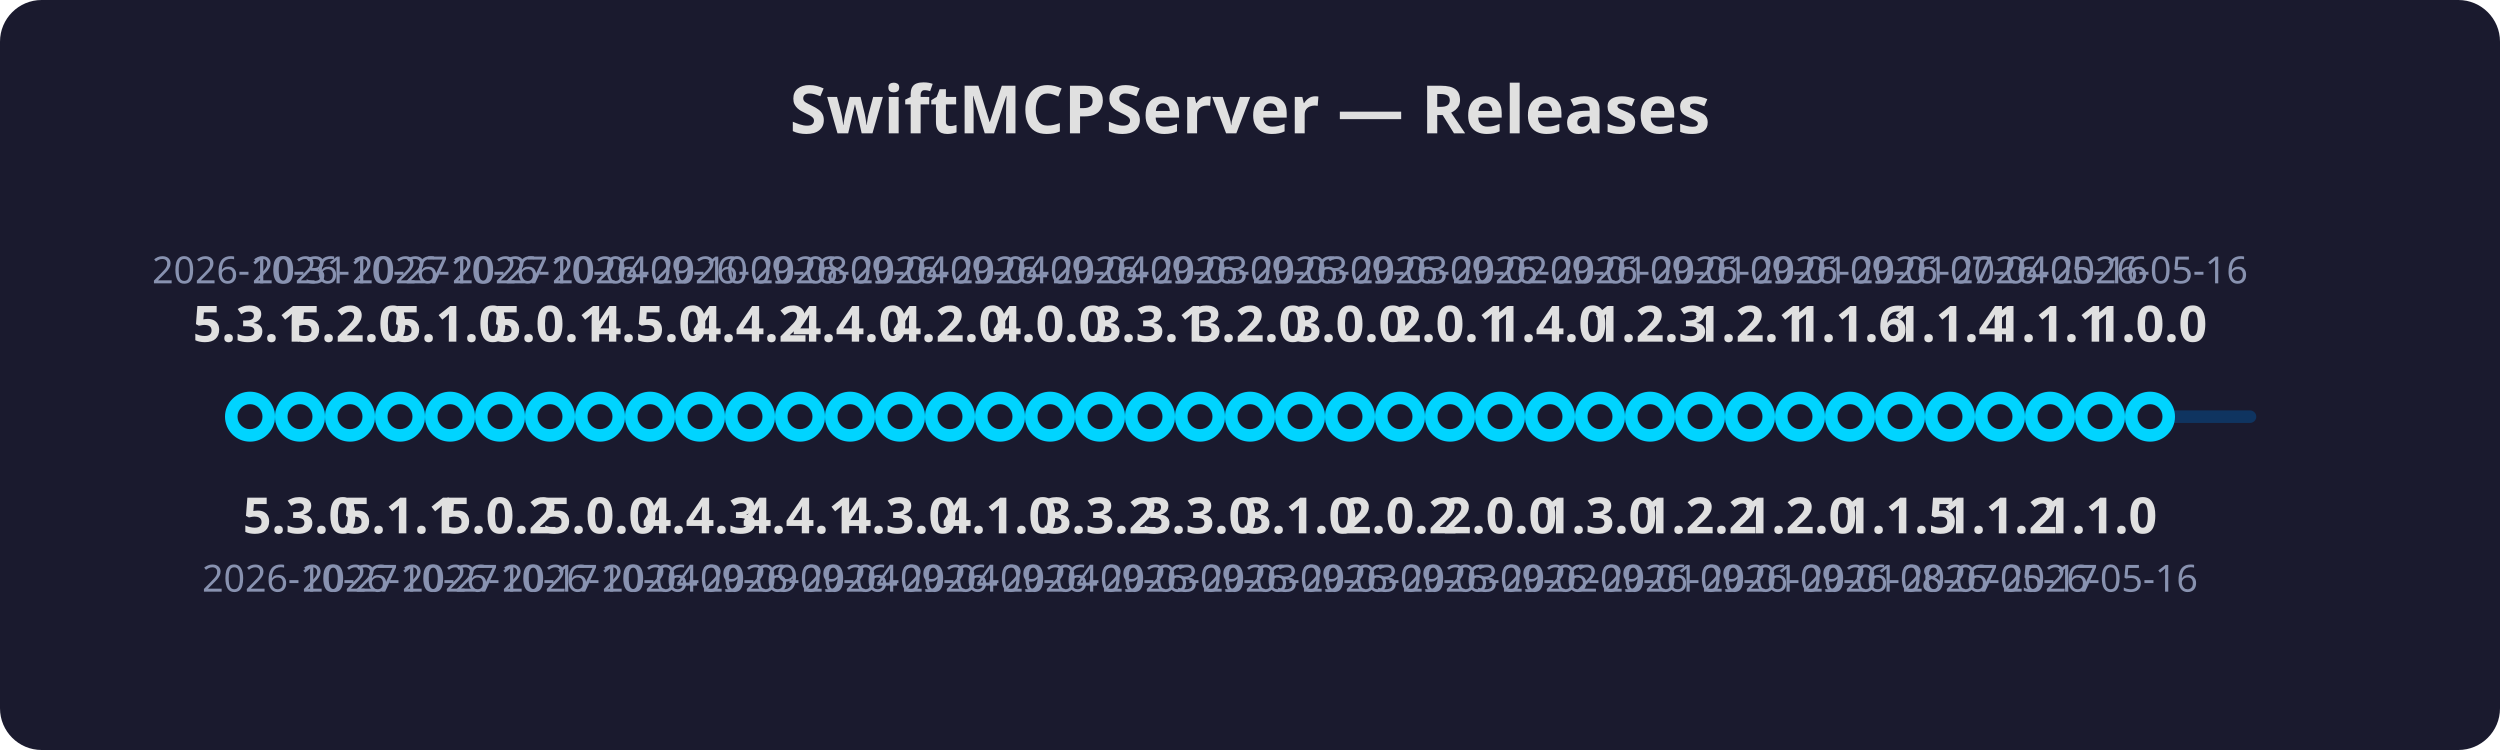
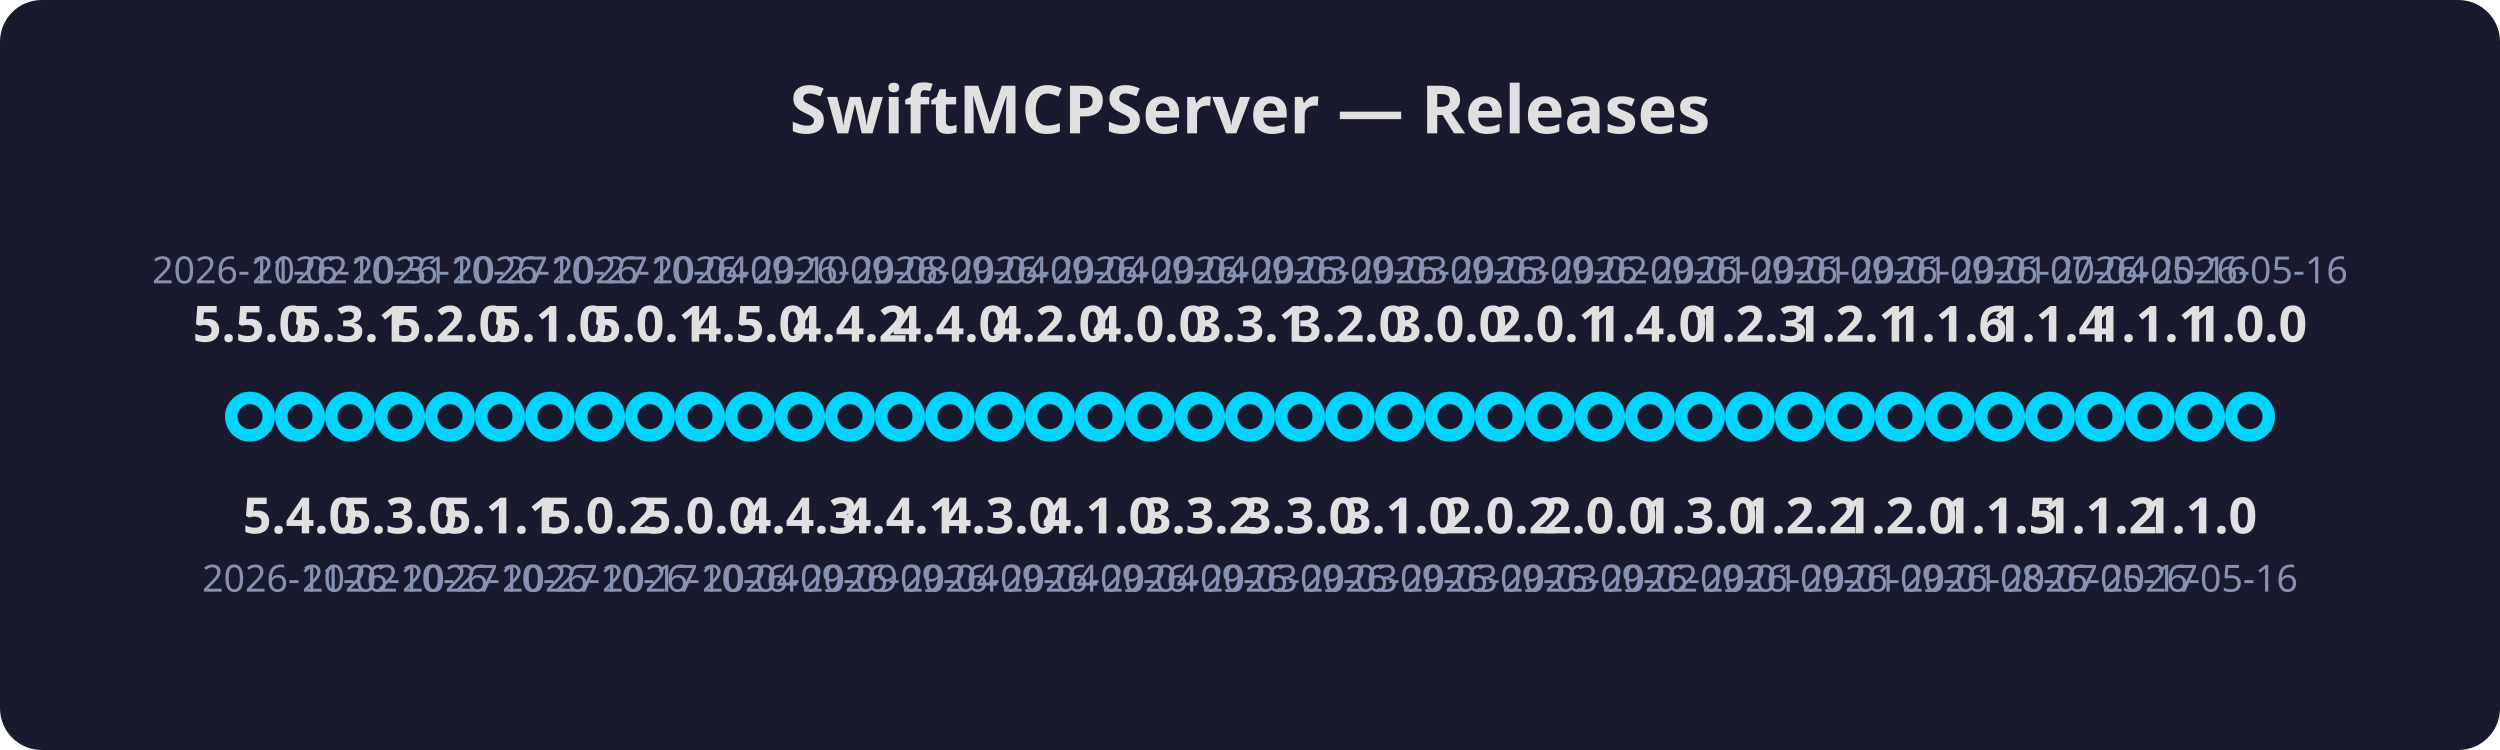
<svg xmlns="http://www.w3.org/2000/svg" width="600" height="180" viewBox="0 0 600 180">
  <rect x="0" y="0" width="600" height="180" rx="10" ry="10" fill="#1a1a2e" />
  <text x="300" y="32" font-family="sans-serif" font-size="16" font-weight="bold" fill="#e0e0e0" text-anchor="middle">SwiftMCPServer — Releases</text>
  <line x1="60" y1="100" x2="540" y2="100" stroke="#0f3460" stroke-width="3" stroke-linecap="round" />
  <circle cx="60" cy="100" r="6" fill="#00d4ff" />
  <circle cx="60" cy="100" r="3" fill="#1a1a2e" />
-   <text x="60" y="82" font-family="sans-serif" font-size="12" font-weight="bold" fill="#e0e0e0" text-anchor="middle">5.3.1</text>
-   <text x="60" y="68" font-family="sans-serif" font-size="9" fill="#8892b0" text-anchor="middle">2026-10-31</text>
+   <text x="60" y="82" font-family="sans-serif" font-size="12" font-weight="bold" fill="#e0e0e0" text-anchor="middle">5.5.0</text>
+   <text x="60" y="68" font-family="sans-serif" font-size="9" fill="#8892b0" text-anchor="middle">2026-11-02</text>
  <circle cx="72" cy="100" r="6" fill="#00d4ff" />
  <circle cx="72" cy="100" r="3" fill="#1a1a2e" />
-   <text x="72" y="128" font-family="sans-serif" font-size="12" font-weight="bold" fill="#e0e0e0" text-anchor="middle">5.3.0</text>
-   <text x="72" y="142" font-family="sans-serif" font-size="9" fill="#8892b0" text-anchor="middle">2026-10-27</text>
+   <text x="72" y="128" font-family="sans-serif" font-size="12" font-weight="bold" fill="#e0e0e0" text-anchor="middle">5.4.0</text>
+   <text x="72" y="142" font-family="sans-serif" font-size="9" fill="#8892b0" text-anchor="middle">2026-11-02</text>
  <circle cx="84" cy="100" r="6" fill="#00d4ff" />
  <circle cx="84" cy="100" r="3" fill="#1a1a2e" />
-   <text x="84" y="82" font-family="sans-serif" font-size="12" font-weight="bold" fill="#e0e0e0" text-anchor="middle">5.2.0</text>
-   <text x="84" y="68" font-family="sans-serif" font-size="9" fill="#8892b0" text-anchor="middle">2026-10-27</text>
+   <text x="84" y="82" font-family="sans-serif" font-size="12" font-weight="bold" fill="#e0e0e0" text-anchor="middle">5.3.1</text>
+   <text x="84" y="68" font-family="sans-serif" font-size="9" fill="#8892b0" text-anchor="middle">2026-10-31</text>
  <circle cx="96" cy="100" r="6" fill="#00d4ff" />
  <circle cx="96" cy="100" r="3" fill="#1a1a2e" />
-   <text x="96" y="128" font-family="sans-serif" font-size="12" font-weight="bold" fill="#e0e0e0" text-anchor="middle">5.1.1</text>
+   <text x="96" y="128" font-family="sans-serif" font-size="12" font-weight="bold" fill="#e0e0e0" text-anchor="middle">5.3.0</text>
  <text x="96" y="142" font-family="sans-serif" font-size="9" fill="#8892b0" text-anchor="middle">2026-10-27</text>
  <circle cx="108" cy="100" r="6" fill="#00d4ff" />
  <circle cx="108" cy="100" r="3" fill="#1a1a2e" />
-   <text x="108" y="82" font-family="sans-serif" font-size="12" font-weight="bold" fill="#e0e0e0" text-anchor="middle">5.1.0</text>
+   <text x="108" y="82" font-family="sans-serif" font-size="12" font-weight="bold" fill="#e0e0e0" text-anchor="middle">5.2.0</text>
  <text x="108" y="68" font-family="sans-serif" font-size="9" fill="#8892b0" text-anchor="middle">2026-10-27</text>
  <circle cx="120" cy="100" r="6" fill="#00d4ff" />
  <circle cx="120" cy="100" r="3" fill="#1a1a2e" />
-   <text x="120" y="128" font-family="sans-serif" font-size="12" font-weight="bold" fill="#e0e0e0" text-anchor="middle">5.0.2</text>
-   <text x="120" y="142" font-family="sans-serif" font-size="9" fill="#8892b0" text-anchor="middle">2026-10-17</text>
+   <text x="120" y="128" font-family="sans-serif" font-size="12" font-weight="bold" fill="#e0e0e0" text-anchor="middle">5.1.1</text>
+   <text x="120" y="142" font-family="sans-serif" font-size="9" fill="#8892b0" text-anchor="middle">2026-10-27</text>
  <circle cx="132" cy="100" r="6" fill="#00d4ff" />
  <circle cx="132" cy="100" r="3" fill="#1a1a2e" />
-   <text x="132" y="82" font-family="sans-serif" font-size="12" font-weight="bold" fill="#e0e0e0" text-anchor="middle">5.0.1</text>
-   <text x="132" y="68" font-family="sans-serif" font-size="9" fill="#8892b0" text-anchor="middle">2026-10-04</text>
+   <text x="132" y="82" font-family="sans-serif" font-size="12" font-weight="bold" fill="#e0e0e0" text-anchor="middle">5.1.0</text>
+   <text x="132" y="68" font-family="sans-serif" font-size="9" fill="#8892b0" text-anchor="middle">2026-10-27</text>
  <circle cx="144" cy="100" r="6" fill="#00d4ff" />
  <circle cx="144" cy="100" r="3" fill="#1a1a2e" />
-   <text x="144" y="128" font-family="sans-serif" font-size="12" font-weight="bold" fill="#e0e0e0" text-anchor="middle">5.0.0</text>
-   <text x="144" y="142" font-family="sans-serif" font-size="9" fill="#8892b0" text-anchor="middle">2026-10-04</text>
+   <text x="144" y="128" font-family="sans-serif" font-size="12" font-weight="bold" fill="#e0e0e0" text-anchor="middle">5.0.2</text>
+   <text x="144" y="142" font-family="sans-serif" font-size="9" fill="#8892b0" text-anchor="middle">2026-10-17</text>
  <circle cx="156" cy="100" r="6" fill="#00d4ff" />
  <circle cx="156" cy="100" r="3" fill="#1a1a2e" />
-   <text x="156" y="82" font-family="sans-serif" font-size="12" font-weight="bold" fill="#e0e0e0" text-anchor="middle">4.5.0</text>
-   <text x="156" y="68" font-family="sans-serif" font-size="9" fill="#8892b0" text-anchor="middle">2026-09-10</text>
+   <text x="156" y="82" font-family="sans-serif" font-size="12" font-weight="bold" fill="#e0e0e0" text-anchor="middle">5.0.1</text>
+   <text x="156" y="68" font-family="sans-serif" font-size="9" fill="#8892b0" text-anchor="middle">2026-10-04</text>
  <circle cx="168" cy="100" r="6" fill="#00d4ff" />
  <circle cx="168" cy="100" r="3" fill="#1a1a2e" />
-   <text x="168" y="128" font-family="sans-serif" font-size="12" font-weight="bold" fill="#e0e0e0" text-anchor="middle">4.4.3</text>
-   <text x="168" y="142" font-family="sans-serif" font-size="9" fill="#8892b0" text-anchor="middle">2026-09-09</text>
+   <text x="168" y="128" font-family="sans-serif" font-size="12" font-weight="bold" fill="#e0e0e0" text-anchor="middle">5.0.0</text>
+   <text x="168" y="142" font-family="sans-serif" font-size="9" fill="#8892b0" text-anchor="middle">2026-10-04</text>
  <circle cx="180" cy="100" r="6" fill="#00d4ff" />
  <circle cx="180" cy="100" r="3" fill="#1a1a2e" />
-   <text x="180" y="82" font-family="sans-serif" font-size="12" font-weight="bold" fill="#e0e0e0" text-anchor="middle">4.4.2</text>
-   <text x="180" y="68" font-family="sans-serif" font-size="9" fill="#8892b0" text-anchor="middle">2026-09-08</text>
+   <text x="180" y="82" font-family="sans-serif" font-size="12" font-weight="bold" fill="#e0e0e0" text-anchor="middle">4.5.0</text>
+   <text x="180" y="68" font-family="sans-serif" font-size="9" fill="#8892b0" text-anchor="middle">2026-09-10</text>
  <circle cx="192" cy="100" r="6" fill="#00d4ff" />
  <circle cx="192" cy="100" r="3" fill="#1a1a2e" />
-   <text x="192" y="128" font-family="sans-serif" font-size="12" font-weight="bold" fill="#e0e0e0" text-anchor="middle">4.4.1</text>
-   <text x="192" y="142" font-family="sans-serif" font-size="9" fill="#8892b0" text-anchor="middle">2026-09-04</text>
+   <text x="192" y="128" font-family="sans-serif" font-size="12" font-weight="bold" fill="#e0e0e0" text-anchor="middle">4.4.3</text>
+   <text x="192" y="142" font-family="sans-serif" font-size="9" fill="#8892b0" text-anchor="middle">2026-09-09</text>
  <circle cx="204" cy="100" r="6" fill="#00d4ff" />
  <circle cx="204" cy="100" r="3" fill="#1a1a2e" />
-   <text x="204" y="82" font-family="sans-serif" font-size="12" font-weight="bold" fill="#e0e0e0" text-anchor="middle">4.4.0</text>
-   <text x="204" y="68" font-family="sans-serif" font-size="9" fill="#8892b0" text-anchor="middle">2026-09-04</text>
+   <text x="204" y="82" font-family="sans-serif" font-size="12" font-weight="bold" fill="#e0e0e0" text-anchor="middle">4.4.2</text>
+   <text x="204" y="68" font-family="sans-serif" font-size="9" fill="#8892b0" text-anchor="middle">2026-09-08</text>
  <circle cx="216" cy="100" r="6" fill="#00d4ff" />
  <circle cx="216" cy="100" r="3" fill="#1a1a2e" />
-   <text x="216" y="128" font-family="sans-serif" font-size="12" font-weight="bold" fill="#e0e0e0" text-anchor="middle">4.3.0</text>
+   <text x="216" y="128" font-family="sans-serif" font-size="12" font-weight="bold" fill="#e0e0e0" text-anchor="middle">4.4.1</text>
  <text x="216" y="142" font-family="sans-serif" font-size="9" fill="#8892b0" text-anchor="middle">2026-09-04</text>
  <circle cx="228" cy="100" r="6" fill="#00d4ff" />
  <circle cx="228" cy="100" r="3" fill="#1a1a2e" />
-   <text x="228" y="82" font-family="sans-serif" font-size="12" font-weight="bold" fill="#e0e0e0" text-anchor="middle">4.2.0</text>
+   <text x="228" y="82" font-family="sans-serif" font-size="12" font-weight="bold" fill="#e0e0e0" text-anchor="middle">4.4.0</text>
  <text x="228" y="68" font-family="sans-serif" font-size="9" fill="#8892b0" text-anchor="middle">2026-09-04</text>
  <circle cx="240" cy="100" r="6" fill="#00d4ff" />
  <circle cx="240" cy="100" r="3" fill="#1a1a2e" />
-   <text x="240" y="128" font-family="sans-serif" font-size="12" font-weight="bold" fill="#e0e0e0" text-anchor="middle">4.1.0</text>
+   <text x="240" y="128" font-family="sans-serif" font-size="12" font-weight="bold" fill="#e0e0e0" text-anchor="middle">4.3.0</text>
  <text x="240" y="142" font-family="sans-serif" font-size="9" fill="#8892b0" text-anchor="middle">2026-09-04</text>
  <circle cx="252" cy="100" r="6" fill="#00d4ff" />
  <circle cx="252" cy="100" r="3" fill="#1a1a2e" />
-   <text x="252" y="82" font-family="sans-serif" font-size="12" font-weight="bold" fill="#e0e0e0" text-anchor="middle">4.0.0</text>
+   <text x="252" y="82" font-family="sans-serif" font-size="12" font-weight="bold" fill="#e0e0e0" text-anchor="middle">4.2.0</text>
  <text x="252" y="68" font-family="sans-serif" font-size="9" fill="#8892b0" text-anchor="middle">2026-09-04</text>
  <circle cx="264" cy="100" r="6" fill="#00d4ff" />
  <circle cx="264" cy="100" r="3" fill="#1a1a2e" />
-   <text x="264" y="128" font-family="sans-serif" font-size="12" font-weight="bold" fill="#e0e0e0" text-anchor="middle">3.3.2</text>
-   <text x="264" y="142" font-family="sans-serif" font-size="9" fill="#8892b0" text-anchor="middle">2026-09-03</text>
+   <text x="264" y="128" font-family="sans-serif" font-size="12" font-weight="bold" fill="#e0e0e0" text-anchor="middle">4.1.0</text>
+   <text x="264" y="142" font-family="sans-serif" font-size="9" fill="#8892b0" text-anchor="middle">2026-09-04</text>
  <circle cx="276" cy="100" r="6" fill="#00d4ff" />
  <circle cx="276" cy="100" r="3" fill="#1a1a2e" />
-   <text x="276" y="82" font-family="sans-serif" font-size="12" font-weight="bold" fill="#e0e0e0" text-anchor="middle">3.3.1</text>
-   <text x="276" y="68" font-family="sans-serif" font-size="9" fill="#8892b0" text-anchor="middle">2026-09-03</text>
+   <text x="276" y="82" font-family="sans-serif" font-size="12" font-weight="bold" fill="#e0e0e0" text-anchor="middle">4.0.0</text>
+   <text x="276" y="68" font-family="sans-serif" font-size="9" fill="#8892b0" text-anchor="middle">2026-09-04</text>
  <circle cx="288" cy="100" r="6" fill="#00d4ff" />
  <circle cx="288" cy="100" r="3" fill="#1a1a2e" />
-   <text x="288" y="128" font-family="sans-serif" font-size="12" font-weight="bold" fill="#e0e0e0" text-anchor="middle">3.3.0</text>
+   <text x="288" y="128" font-family="sans-serif" font-size="12" font-weight="bold" fill="#e0e0e0" text-anchor="middle">3.3.2</text>
  <text x="288" y="142" font-family="sans-serif" font-size="9" fill="#8892b0" text-anchor="middle">2026-09-03</text>
  <circle cx="300" cy="100" r="6" fill="#00d4ff" />
  <circle cx="300" cy="100" r="3" fill="#1a1a2e" />
-   <text x="300" y="82" font-family="sans-serif" font-size="12" font-weight="bold" fill="#e0e0e0" text-anchor="middle">3.2.0</text>
+   <text x="300" y="82" font-family="sans-serif" font-size="12" font-weight="bold" fill="#e0e0e0" text-anchor="middle">3.3.1</text>
  <text x="300" y="68" font-family="sans-serif" font-size="9" fill="#8892b0" text-anchor="middle">2026-09-03</text>
  <circle cx="312" cy="100" r="6" fill="#00d4ff" />
  <circle cx="312" cy="100" r="3" fill="#1a1a2e" />
-   <text x="312" y="128" font-family="sans-serif" font-size="12" font-weight="bold" fill="#e0e0e0" text-anchor="middle">3.1.0</text>
+   <text x="312" y="128" font-family="sans-serif" font-size="12" font-weight="bold" fill="#e0e0e0" text-anchor="middle">3.3.0</text>
  <text x="312" y="142" font-family="sans-serif" font-size="9" fill="#8892b0" text-anchor="middle">2026-09-03</text>
  <circle cx="324" cy="100" r="6" fill="#00d4ff" />
  <circle cx="324" cy="100" r="3" fill="#1a1a2e" />
-   <text x="324" y="82" font-family="sans-serif" font-size="12" font-weight="bold" fill="#e0e0e0" text-anchor="middle">3.0.0</text>
+   <text x="324" y="82" font-family="sans-serif" font-size="12" font-weight="bold" fill="#e0e0e0" text-anchor="middle">3.2.0</text>
  <text x="324" y="68" font-family="sans-serif" font-size="9" fill="#8892b0" text-anchor="middle">2026-09-03</text>
  <circle cx="336" cy="100" r="6" fill="#00d4ff" />
  <circle cx="336" cy="100" r="3" fill="#1a1a2e" />
-   <text x="336" y="128" font-family="sans-serif" font-size="12" font-weight="bold" fill="#e0e0e0" text-anchor="middle">2.0.2</text>
+   <text x="336" y="128" font-family="sans-serif" font-size="12" font-weight="bold" fill="#e0e0e0" text-anchor="middle">3.1.0</text>
  <text x="336" y="142" font-family="sans-serif" font-size="9" fill="#8892b0" text-anchor="middle">2026-09-03</text>
  <circle cx="348" cy="100" r="6" fill="#00d4ff" />
  <circle cx="348" cy="100" r="3" fill="#1a1a2e" />
-   <text x="348" y="82" font-family="sans-serif" font-size="12" font-weight="bold" fill="#e0e0e0" text-anchor="middle">2.0.1</text>
-   <text x="348" y="68" font-family="sans-serif" font-size="9" fill="#8892b0" text-anchor="middle">2026-09-02</text>
+   <text x="348" y="82" font-family="sans-serif" font-size="12" font-weight="bold" fill="#e0e0e0" text-anchor="middle">3.0.0</text>
+   <text x="348" y="68" font-family="sans-serif" font-size="9" fill="#8892b0" text-anchor="middle">2026-09-03</text>
  <circle cx="360" cy="100" r="6" fill="#00d4ff" />
  <circle cx="360" cy="100" r="3" fill="#1a1a2e" />
-   <text x="360" y="128" font-family="sans-serif" font-size="12" font-weight="bold" fill="#e0e0e0" text-anchor="middle">2.0.0</text>
-   <text x="360" y="142" font-family="sans-serif" font-size="9" fill="#8892b0" text-anchor="middle">2026-09-02</text>
+   <text x="360" y="128" font-family="sans-serif" font-size="12" font-weight="bold" fill="#e0e0e0" text-anchor="middle">2.0.2</text>
+   <text x="360" y="142" font-family="sans-serif" font-size="9" fill="#8892b0" text-anchor="middle">2026-09-03</text>
  <circle cx="372" cy="100" r="6" fill="#00d4ff" />
  <circle cx="372" cy="100" r="3" fill="#1a1a2e" />
-   <text x="372" y="82" font-family="sans-serif" font-size="12" font-weight="bold" fill="#e0e0e0" text-anchor="middle">1.4.0</text>
-   <text x="372" y="68" font-family="sans-serif" font-size="9" fill="#8892b0" text-anchor="middle">2026-09-01</text>
+   <text x="372" y="82" font-family="sans-serif" font-size="12" font-weight="bold" fill="#e0e0e0" text-anchor="middle">2.0.1</text>
+   <text x="372" y="68" font-family="sans-serif" font-size="9" fill="#8892b0" text-anchor="middle">2026-09-02</text>
  <circle cx="384" cy="100" r="6" fill="#00d4ff" />
  <circle cx="384" cy="100" r="3" fill="#1a1a2e" />
-   <text x="384" y="128" font-family="sans-serif" font-size="12" font-weight="bold" fill="#e0e0e0" text-anchor="middle">1.3.0</text>
-   <text x="384" y="142" font-family="sans-serif" font-size="9" fill="#8892b0" text-anchor="middle">2026-09-01</text>
+   <text x="384" y="128" font-family="sans-serif" font-size="12" font-weight="bold" fill="#e0e0e0" text-anchor="middle">2.0.0</text>
+   <text x="384" y="142" font-family="sans-serif" font-size="9" fill="#8892b0" text-anchor="middle">2026-09-02</text>
  <circle cx="396" cy="100" r="6" fill="#00d4ff" />
  <circle cx="396" cy="100" r="3" fill="#1a1a2e" />
-   <text x="396" y="82" font-family="sans-serif" font-size="12" font-weight="bold" fill="#e0e0e0" text-anchor="middle">1.2.3</text>
+   <text x="396" y="82" font-family="sans-serif" font-size="12" font-weight="bold" fill="#e0e0e0" text-anchor="middle">1.4.0</text>
  <text x="396" y="68" font-family="sans-serif" font-size="9" fill="#8892b0" text-anchor="middle">2026-09-01</text>
  <circle cx="408" cy="100" r="6" fill="#00d4ff" />
  <circle cx="408" cy="100" r="3" fill="#1a1a2e" />
-   <text x="408" y="128" font-family="sans-serif" font-size="12" font-weight="bold" fill="#e0e0e0" text-anchor="middle">1.2.2</text>
+   <text x="408" y="128" font-family="sans-serif" font-size="12" font-weight="bold" fill="#e0e0e0" text-anchor="middle">1.3.0</text>
  <text x="408" y="142" font-family="sans-serif" font-size="9" fill="#8892b0" text-anchor="middle">2026-09-01</text>
  <circle cx="420" cy="100" r="6" fill="#00d4ff" />
  <circle cx="420" cy="100" r="3" fill="#1a1a2e" />
-   <text x="420" y="82" font-family="sans-serif" font-size="12" font-weight="bold" fill="#e0e0e0" text-anchor="middle">1.2.1</text>
+   <text x="420" y="82" font-family="sans-serif" font-size="12" font-weight="bold" fill="#e0e0e0" text-anchor="middle">1.2.3</text>
  <text x="420" y="68" font-family="sans-serif" font-size="9" fill="#8892b0" text-anchor="middle">2026-09-01</text>
  <circle cx="432" cy="100" r="6" fill="#00d4ff" />
  <circle cx="432" cy="100" r="3" fill="#1a1a2e" />
-   <text x="432" y="128" font-family="sans-serif" font-size="12" font-weight="bold" fill="#e0e0e0" text-anchor="middle">1.2.0</text>
+   <text x="432" y="128" font-family="sans-serif" font-size="12" font-weight="bold" fill="#e0e0e0" text-anchor="middle">1.2.2</text>
  <text x="432" y="142" font-family="sans-serif" font-size="9" fill="#8892b0" text-anchor="middle">2026-09-01</text>
  <circle cx="444" cy="100" r="6" fill="#00d4ff" />
  <circle cx="444" cy="100" r="3" fill="#1a1a2e" />
-   <text x="444" y="82" font-family="sans-serif" font-size="12" font-weight="bold" fill="#e0e0e0" text-anchor="middle">1.1.6</text>
+   <text x="444" y="82" font-family="sans-serif" font-size="12" font-weight="bold" fill="#e0e0e0" text-anchor="middle">1.2.1</text>
  <text x="444" y="68" font-family="sans-serif" font-size="9" fill="#8892b0" text-anchor="middle">2026-09-01</text>
  <circle cx="456" cy="100" r="6" fill="#00d4ff" />
  <circle cx="456" cy="100" r="3" fill="#1a1a2e" />
-   <text x="456" y="128" font-family="sans-serif" font-size="12" font-weight="bold" fill="#e0e0e0" text-anchor="middle">1.1.5</text>
-   <text x="456" y="142" font-family="sans-serif" font-size="9" fill="#8892b0" text-anchor="middle">2026-08-07</text>
+   <text x="456" y="128" font-family="sans-serif" font-size="12" font-weight="bold" fill="#e0e0e0" text-anchor="middle">1.2.0</text>
+   <text x="456" y="142" font-family="sans-serif" font-size="9" fill="#8892b0" text-anchor="middle">2026-09-01</text>
  <circle cx="468" cy="100" r="6" fill="#00d4ff" />
  <circle cx="468" cy="100" r="3" fill="#1a1a2e" />
-   <text x="468" y="82" font-family="sans-serif" font-size="12" font-weight="bold" fill="#e0e0e0" text-anchor="middle">1.1.4</text>
-   <text x="468" y="68" font-family="sans-serif" font-size="9" fill="#8892b0" text-anchor="middle">2026-07-04</text>
+   <text x="468" y="82" font-family="sans-serif" font-size="12" font-weight="bold" fill="#e0e0e0" text-anchor="middle">1.1.6</text>
+   <text x="468" y="68" font-family="sans-serif" font-size="9" fill="#8892b0" text-anchor="middle">2026-09-01</text>
  <circle cx="480" cy="100" r="6" fill="#00d4ff" />
  <circle cx="480" cy="100" r="3" fill="#1a1a2e" />
-   <text x="480" y="128" font-family="sans-serif" font-size="12" font-weight="bold" fill="#e0e0e0" text-anchor="middle">1.1.2</text>
-   <text x="480" y="142" font-family="sans-serif" font-size="9" fill="#8892b0" text-anchor="middle">2026-05-17</text>
+   <text x="480" y="128" font-family="sans-serif" font-size="12" font-weight="bold" fill="#e0e0e0" text-anchor="middle">1.1.5</text>
+   <text x="480" y="142" font-family="sans-serif" font-size="9" fill="#8892b0" text-anchor="middle">2026-08-07</text>
  <circle cx="492" cy="100" r="6" fill="#00d4ff" />
  <circle cx="492" cy="100" r="3" fill="#1a1a2e" />
-   <text x="492" y="82" font-family="sans-serif" font-size="12" font-weight="bold" fill="#e0e0e0" text-anchor="middle">1.1.1</text>
-   <text x="492" y="68" font-family="sans-serif" font-size="9" fill="#8892b0" text-anchor="middle">2026-05-16</text>
+   <text x="492" y="82" font-family="sans-serif" font-size="12" font-weight="bold" fill="#e0e0e0" text-anchor="middle">1.1.4</text>
+   <text x="492" y="68" font-family="sans-serif" font-size="9" fill="#8892b0" text-anchor="middle">2026-07-04</text>
  <circle cx="504" cy="100" r="6" fill="#00d4ff" />
  <circle cx="504" cy="100" r="3" fill="#1a1a2e" />
-   <text x="504" y="128" font-family="sans-serif" font-size="12" font-weight="bold" fill="#e0e0e0" text-anchor="middle">1.1.0</text>
-   <text x="504" y="142" font-family="sans-serif" font-size="9" fill="#8892b0" text-anchor="middle">2026-05-16</text>
+   <text x="504" y="128" font-family="sans-serif" font-size="12" font-weight="bold" fill="#e0e0e0" text-anchor="middle">1.1.2</text>
+   <text x="504" y="142" font-family="sans-serif" font-size="9" fill="#8892b0" text-anchor="middle">2026-05-17</text>
  <circle cx="516" cy="100" r="6" fill="#00d4ff" />
  <circle cx="516" cy="100" r="3" fill="#1a1a2e" />
-   <text x="516" y="82" font-family="sans-serif" font-size="12" font-weight="bold" fill="#e0e0e0" text-anchor="middle">1.0.0</text>
+   <text x="516" y="82" font-family="sans-serif" font-size="12" font-weight="bold" fill="#e0e0e0" text-anchor="middle">1.1.1</text>
  <text x="516" y="68" font-family="sans-serif" font-size="9" fill="#8892b0" text-anchor="middle">2026-05-16</text>
+   <circle cx="528" cy="100" r="6" fill="#00d4ff" />
+   <circle cx="528" cy="100" r="3" fill="#1a1a2e" />
+   <text x="528" y="128" font-family="sans-serif" font-size="12" font-weight="bold" fill="#e0e0e0" text-anchor="middle">1.1.0</text>
+   <text x="528" y="142" font-family="sans-serif" font-size="9" fill="#8892b0" text-anchor="middle">2026-05-16</text>
+   <circle cx="540" cy="100" r="6" fill="#00d4ff" />
+   <circle cx="540" cy="100" r="3" fill="#1a1a2e" />
+   <text x="540" y="82" font-family="sans-serif" font-size="12" font-weight="bold" fill="#e0e0e0" text-anchor="middle">1.0.0</text>
+   <text x="540" y="68" font-family="sans-serif" font-size="9" fill="#8892b0" text-anchor="middle">2026-05-16</text>
</svg>
